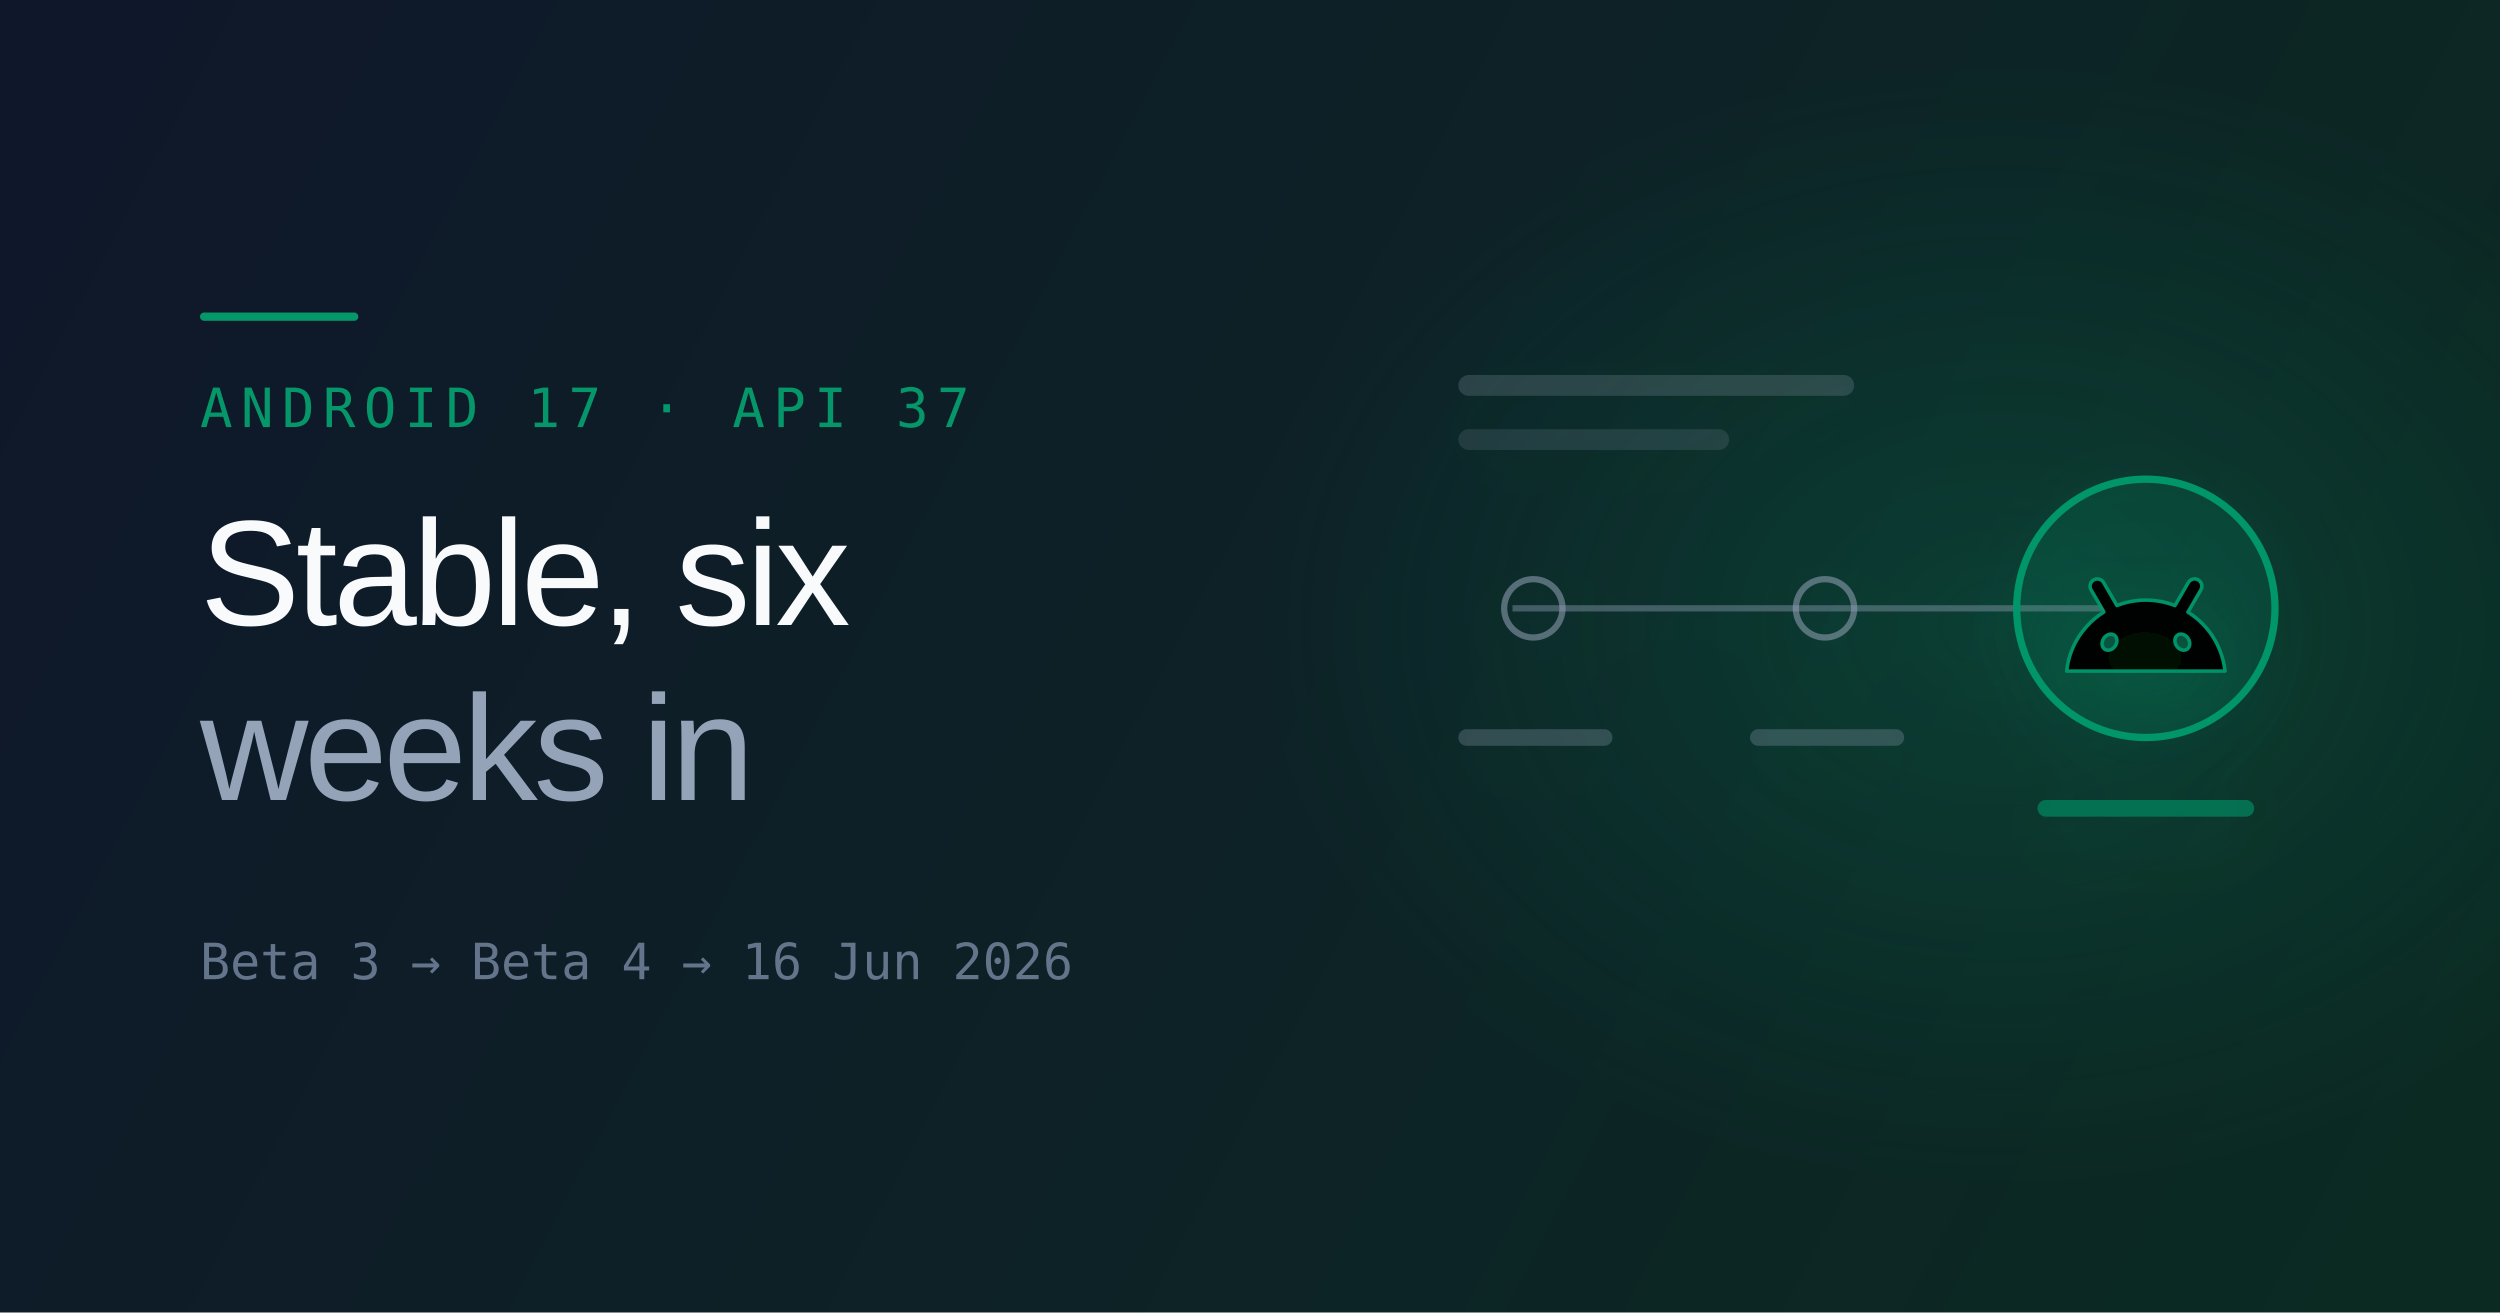
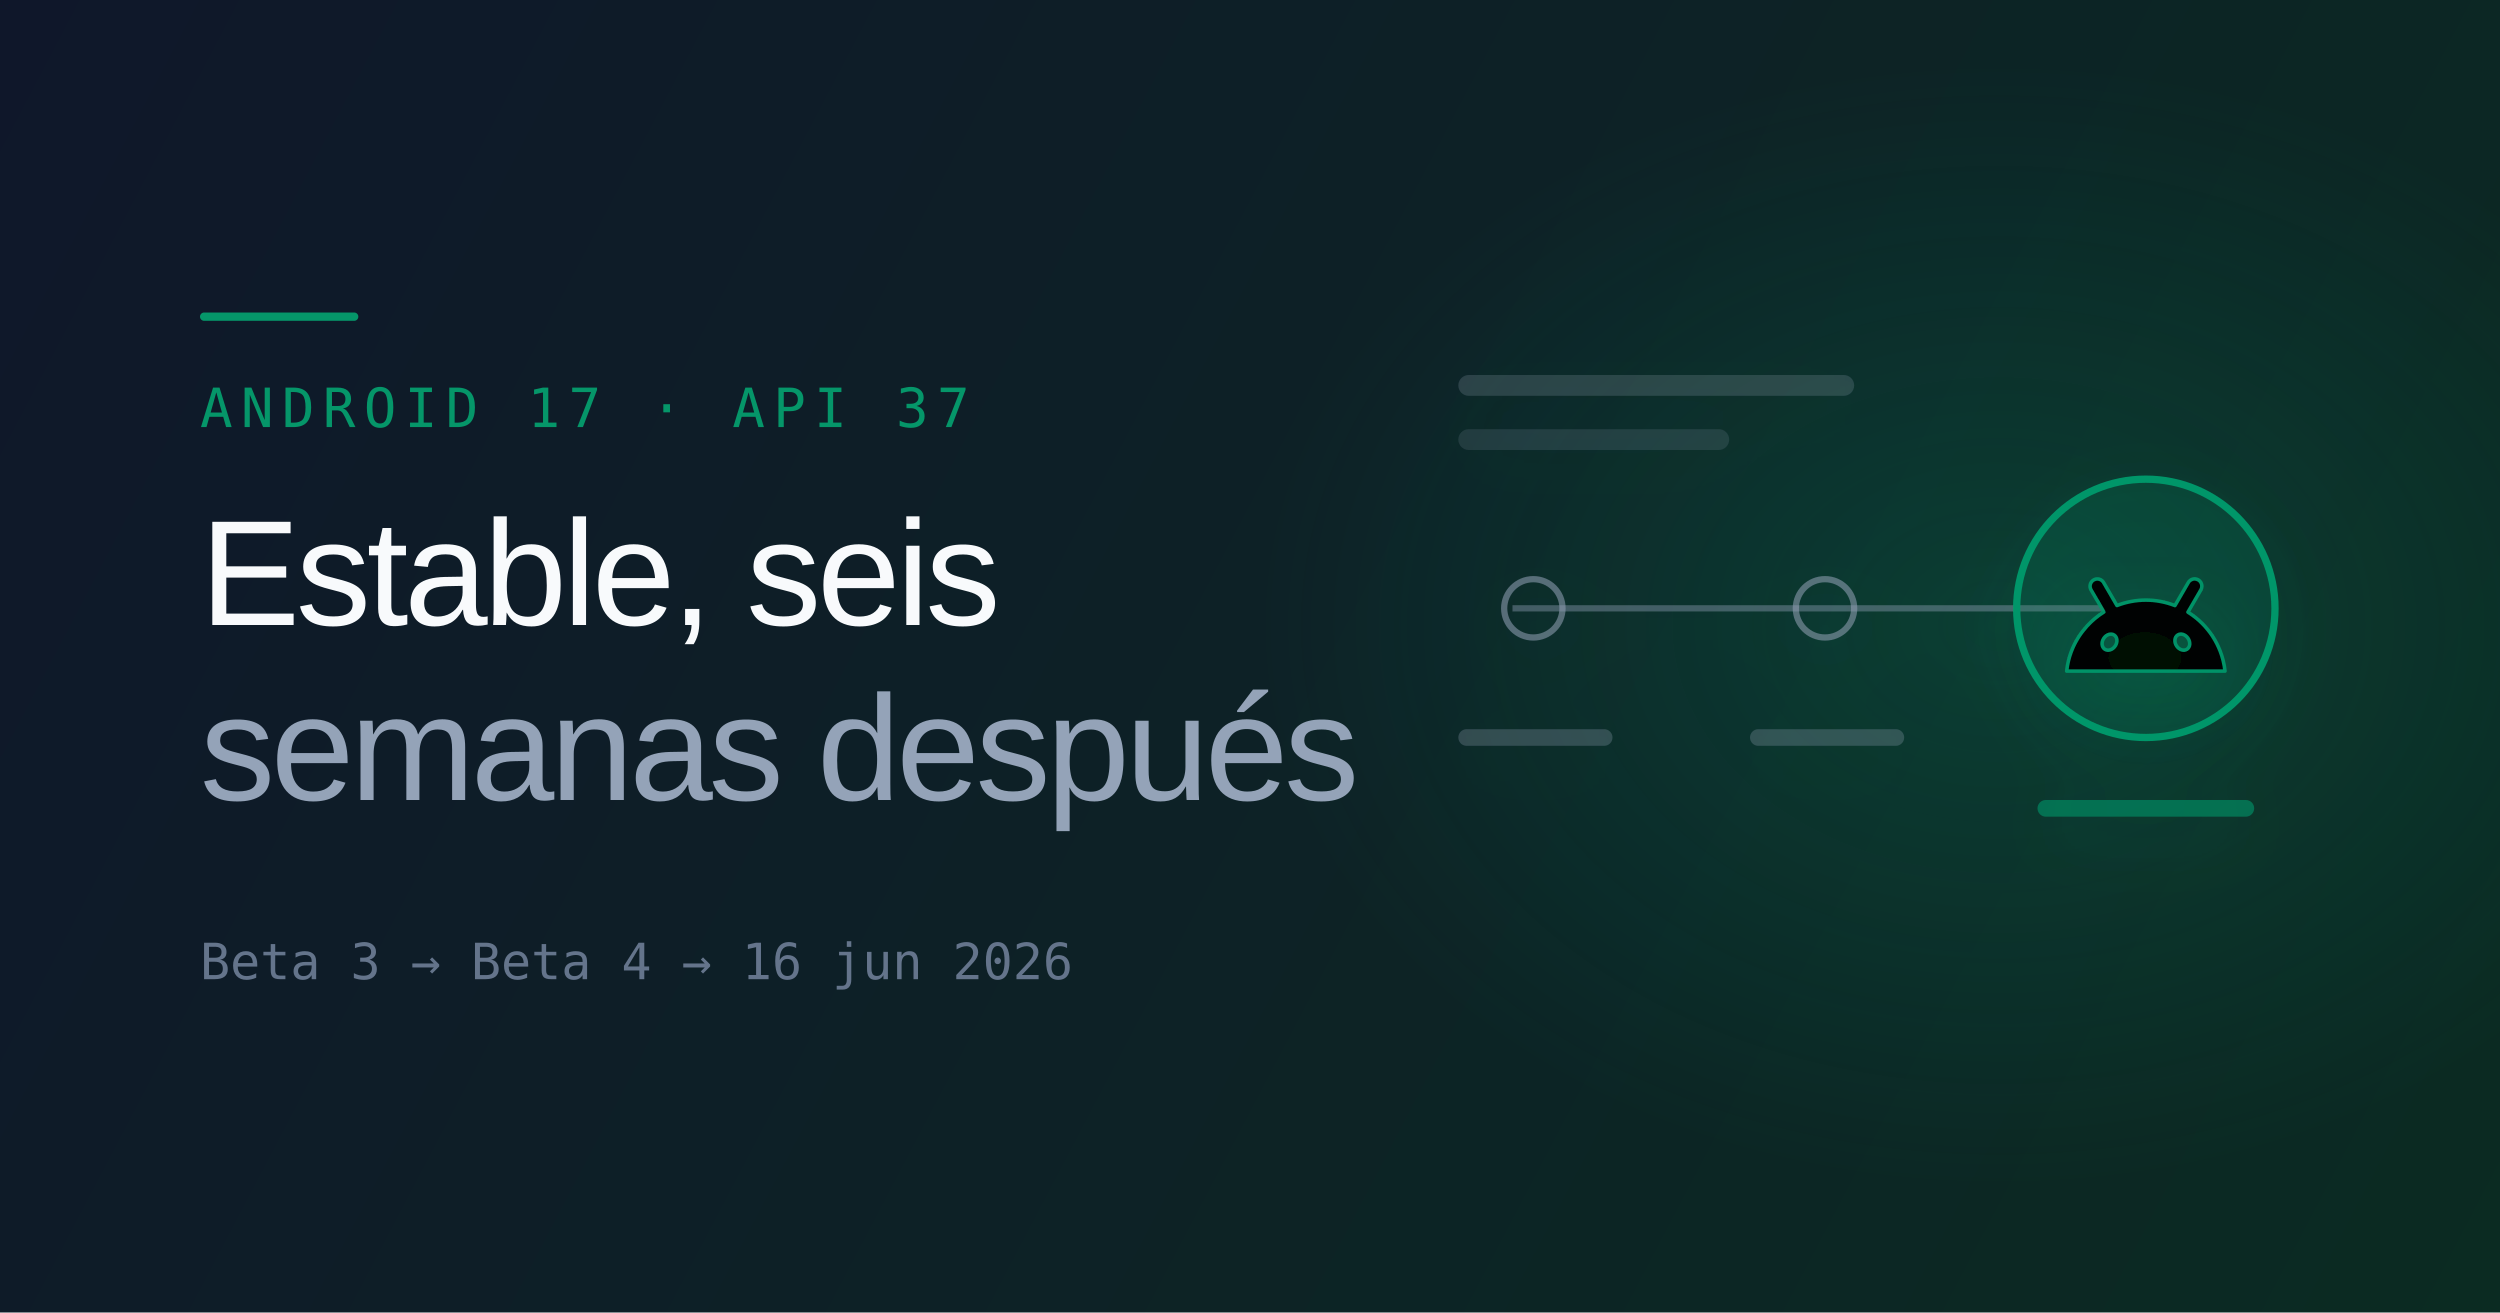
- <svg xmlns="http://www.w3.org/2000/svg" viewBox="0 0 1200 630" fill="none" role="img" aria-label="Android 17 stable banner — stable, six weeks in.">
+ <svg xmlns="http://www.w3.org/2000/svg" viewBox="0 0 1200 630" fill="none" role="img" aria-label="Banner de Android 17 estable — estable, seis semanas después.">
  <defs>
-     <linearGradient id="bg-android-17-stable" x1="0" y1="0" x2="1200" y2="630" gradientUnits="userSpaceOnUse">
+     <linearGradient id="bg-android-17-stable-es" x1="0" y1="0" x2="1200" y2="630" gradientUnits="userSpaceOnUse">
      <stop offset="0%" stop-color="#0F172A" />
      <stop offset="100%" stop-color="#0B2B22" />
    </linearGradient>
-     <radialGradient id="glow-android-17-stable" cx="50%" cy="50%" r="50%">
+     <radialGradient id="glow-android-17-stable-es" cx="50%" cy="50%" r="50%">
      <stop offset="0%" stop-color="#059669" stop-opacity="0.22" />
      <stop offset="100%" stop-color="#059669" stop-opacity="0" />
    </radialGradient>
-     <filter id="lift-android-17-stable" x="-30%" y="-30%" width="160%" height="160%">
+     <filter id="lift-android-17-stable-es" x="-30%" y="-30%" width="160%" height="160%">
      <feDropShadow dx="0" dy="10" stdDeviation="18" flood-color="#059669" flood-opacity="0.275" />
    </filter>
  </defs>
-   <rect width="1200" height="630" fill="url(#bg-android-17-stable)" />
-   <ellipse cx="960" cy="300" rx="360" ry="270" fill="url(#glow-android-17-stable)" />
-   <g filter="url(#lift-android-17-stable)">
+   <rect width="1200" height="630" fill="url(#bg-android-17-stable-es)" />
+   <ellipse cx="960" cy="300" rx="360" ry="270" fill="url(#glow-android-17-stable-es)" />
+   <g filter="url(#lift-android-17-stable-es)">
    <path d="M726 292 H1010" stroke="#94A3B8" stroke-width="3" opacity="0.4" />
    <circle cx="736" cy="292" r="14" fill="none" stroke="#94A3B8" stroke-width="3" opacity="0.55" />
    <circle cx="876" cy="292" r="14" fill="none" stroke="#94A3B8" stroke-width="3" opacity="0.55" />
    <circle cx="1030" cy="292" r="62" fill="#059669" opacity="0.14" />
    <circle cx="1030" cy="292" r="62" fill="none" stroke="#059669" stroke-width="3.5" />
    <g transform="translate(992 262) scale(3.166667)" opacity="0.95" fill="none" stroke="#059669" stroke-width="0.54" stroke-linecap="round" stroke-linejoin="round">
      <path fill="currentColor" d="M18.44 5.559q-1.015 1.748-2.028 3.498q-.055-.023-.111-.043a12.1 12.1 0 0 0-8.68.033C7.537 8.897 5.868 6.026 5.6 5.56a1 1 0 0 0-.141-.19a1.104 1.104 0 0 0-1.768 1.298c1.947 3.37-.096-.216 1.948 3.36c.017.03-.495.263-1.393 1.017C2.9 12.176.452 14.772 0 18.99h24a11.7 11.7 0 0 0-.746-3.068a12.1 12.1 0 0 0-2.74-4.184a12 12 0 0 0-2.131-1.687c.66-1.122 1.312-2.256 1.965-3.385a1.11 1.11 0 0 0-.008-1.12a1.1 1.1 0 0 0-.852-.532c-.522-.054-.939.313-1.049.545m-.04 8.46c.395.593.324 1.331-.156 1.65c-.48.32-1.188.1-1.582-.493s-.324-1.33.156-1.65c.473-.316 1.182-.11 1.582.494m-11.193-.492c.48.32.55 1.058.156 1.65c-.394.593-1.103.815-1.584.495c-.48-.32-.55-1.058-.156-1.65c.4-.603 1.109-.811 1.584-.495" />
    </g>
    <rect x="700" y="350" width="74" height="8" rx="4" fill="#94A3B8" opacity="0.28" />
    <rect x="840" y="350" width="74" height="8" rx="4" fill="#94A3B8" opacity="0.28" />
    <rect x="978" y="384" width="104" height="8" rx="4" fill="#059669" opacity="0.6" />
    <rect x="700" y="180" width="190" height="10" rx="5" fill="#94A3B8" opacity="0.22" />
    <rect x="700" y="206" width="130" height="10" rx="5" fill="#94A3B8" opacity="0.16" />
  </g>
  <rect x="96" y="150" width="76" height="4" rx="2" fill="#059669" />
  <text x="96" y="205" font-family="'IBM Plex Mono',ui-monospace,monospace" font-size="26" letter-spacing="4" fill="#059669">ANDROID 17 · API 37</text>
-   <text x="96" y="300" font-family="Switzer,'Helvetica Neue',Arial,sans-serif" font-size="72" font-weight="500" letter-spacing="-2" fill="#F8FAFC">Stable, six</text>
-   <text x="96" y="384" font-family="Switzer,'Helvetica Neue',Arial,sans-serif" font-size="72" font-weight="500" letter-spacing="-2" fill="#94A3B8">weeks in</text>
-   <text x="96" y="470" font-family="'IBM Plex Mono',ui-monospace,monospace" font-size="24" fill="#64748B">Beta 3 → Beta 4 → 16 Jun 2026</text>
+   <text x="96" y="300" font-family="Switzer,'Helvetica Neue',Arial,sans-serif" font-size="72" font-weight="500" letter-spacing="-2" fill="#F8FAFC">Estable, seis</text>
+   <text x="96" y="384" font-family="Switzer,'Helvetica Neue',Arial,sans-serif" font-size="72" font-weight="500" letter-spacing="-2" fill="#94A3B8">semanas después</text>
+   <text x="96" y="470" font-family="'IBM Plex Mono',ui-monospace,monospace" font-size="24" fill="#64748B">Beta 3 → Beta 4 → 16 jun 2026</text>
</svg>
